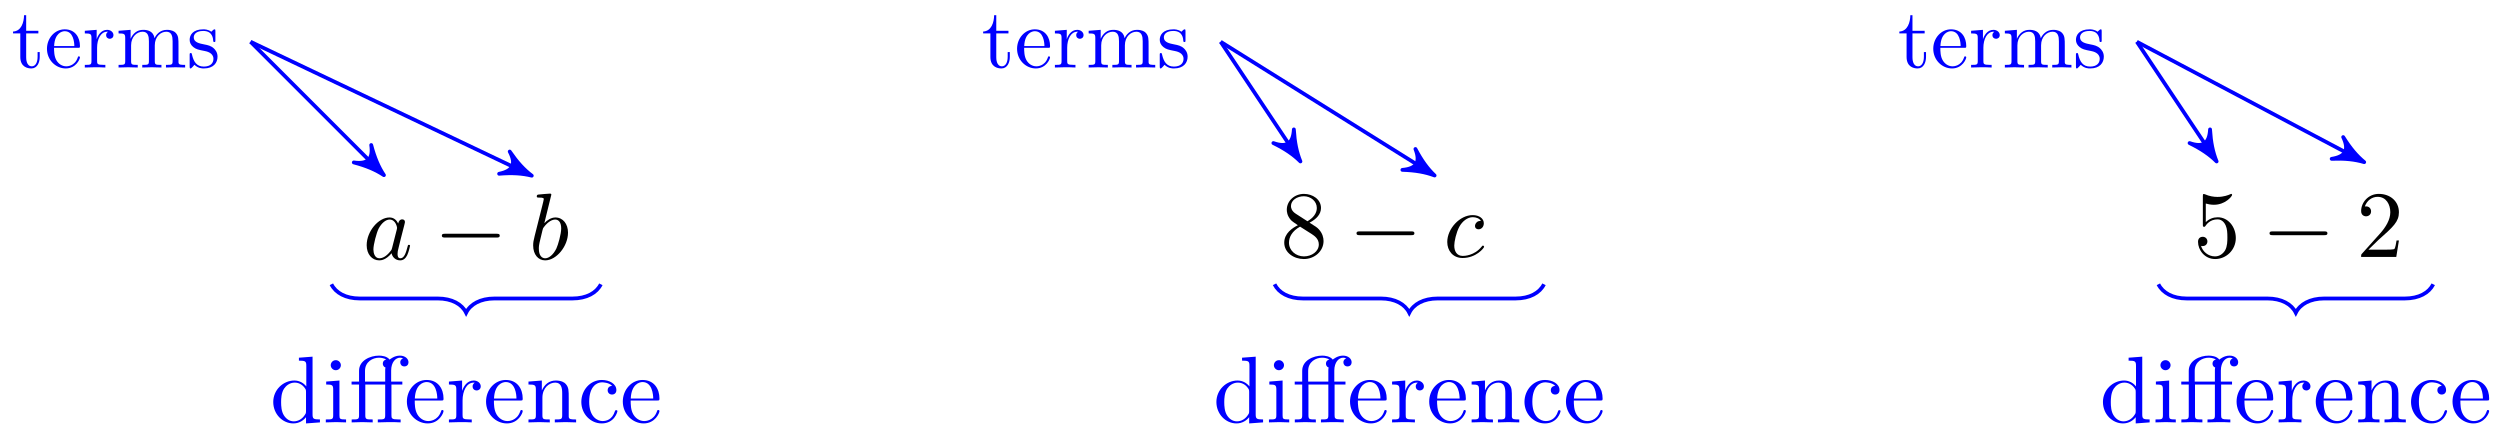
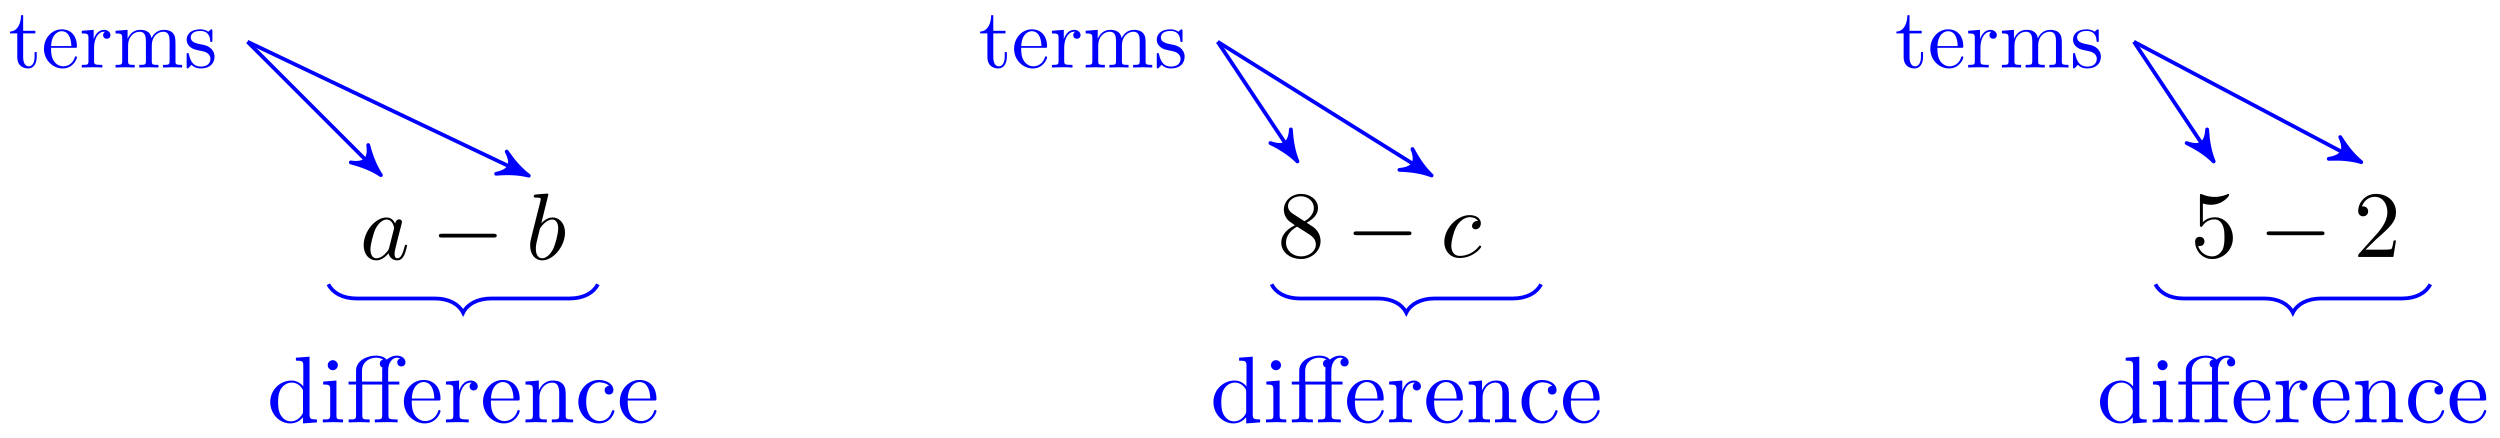
<svg xmlns="http://www.w3.org/2000/svg" xmlns:xlink="http://www.w3.org/1999/xlink" version="1.1" width="263" height="46" viewBox="0 0 263 46">
  <defs>
    <path id="font_1_1" d="M.373 .378C.355 .415 .326 .442 .281 .442 .164 .442 .04 .295 .04 .149 .04 .055 .095-.011 .173-.011 .193-.011 .243-.007 .303 .064 .311 .022 .346-.011 .394-.011 .429-.011 .452 .012 .468 .044 .485 .08 .498 .141 .498 .143 .498 .153 .489 .153 .486 .153 .476 .153 .475 .149 .472 .135 .455 .07 .437 .011 .396 .011 .369 .011 .366 .037 .366 .057 .366 .079 .368 .087 .379 .131 .39 .173 .392 .183 .401 .221L.437 .361C.444 .389 .444 .391 .444 .395 .444 .412 .432 .422 .415 .422 .391 .422 .376 .4 .373 .378M.308 .119C.303 .101 .303 .099 .288 .082 .244 .027 .203 .011 .175 .011 .125 .011 .111 .066 .111 .105 .111 .155 .143 .278 .166 .324 .197 .383 .242 .42 .282 .42 .347 .42 .361 .338 .361 .332 .361 .326 .359 .32 .358 .315L.308 .119Z" />
    <path id="font_2_1" d="M.659 .23C.676 .23 .694 .23 .694 .25 .694 .27 .676 .27 .659 .27H.118C.101 .27 .083 .27 .083 .25 .083 .23 .101 .23 .118 .23H.659Z" />
    <path id="font_1_2" d="M.239 .683C.239 .684 .239 .694 .226 .694 .203 .694 .13 .686 .104 .684 .096 .683 .085 .682 .085 .664 .085 .652 .094 .652 .109 .652 .157 .652 .159 .645 .159 .635 .159 .628 .15 .594 .145 .573L.063 .247C.051 .197 .047 .181 .047 .146 .047 .051 .1-.011 .174-.011 .292-.011 .415 .138 .415 .282 .415 .373 .362 .442 .282 .442 .236 .442 .195 .413 .165 .382L.239 .683M.145 .305C.151 .327 .151 .329 .16 .34 .209 .405 .254 .42 .28 .42 .316 .42 .343 .39 .343 .326 .343 .267 .31 .152 .292 .114 .259 .047 .213 .011 .174 .011 .14 .011 .107 .038 .107 .112 .107 .131 .107 .15 .123 .213L.145 .305Z" />
    <path id="font_3_105" d="M.332 .124V.181H.307V.126C.307 .052 .277 .014 .24 .014 .173 .014 .173 .105 .173 .122V.4H.316V.431H.173V.614H.148C.147 .532 .117 .426 .019 .422V.4H.104V.124C.104 .001 .197-.011 .233-.011 .304-.011 .332 .06 .332 .124V.124Z" />
    <path id="font_3_50" d="M.415 .119C.415 .129 .407 .131 .402 .131 .393 .131 .391 .125 .389 .117 .354 .014 .264 .014 .254 .014 .204 .014 .164 .044 .141 .081 .111 .129 .111 .195 .111 .231H.39C.412 .231 .415 .231 .415 .252 .415 .351 .361 .448 .236 .448 .12 .448 .028 .345 .028 .22 .028 .086 .133-.011 .248-.011 .37-.011 .415 .1 .415 .119M.349 .252H.112C.118 .401 .202 .426 .236 .426 .339 .426 .349 .291 .349 .252Z" />
    <path id="font_3_96" d="M.364 .381C.364 .413 .333 .442 .29 .442 .217 .442 .181 .375 .167 .332V.442L.028 .431V.4C.098 .4 .106 .393 .106 .344V.076C.106 .031 .095 .031 .028 .031V0L.142 .003C.182 .003 .229 .003 .269 0V.031H.248C.174 .031 .172 .042 .172 .078V.232C.172 .331 .214 .42 .29 .42 .297 .42 .299 .42 .301 .419 .298 .418 .278 .406 .278 .38 .278 .352 .299 .337 .321 .337 .339 .337 .364 .349 .364 .381Z" />
    <path id="font_3_75" d="M.813 0V.031C.761 .031 .736 .031 .735 .061V.252C.735 .338 .735 .369 .704 .405 .69 .422 .657 .442 .599 .442 .515 .442 .471 .382 .454 .344 .44 .431 .366 .442 .321 .442 .248 .442 .201 .399 .173 .337V.442L.032 .431V.4C.102 .4 .11 .393 .11 .344V.076C.11 .031 .099 .031 .032 .031V0L.145 .003 .257 0V.031C.19 .031 .179 .031 .179 .076V.26C.179 .364 .25 .42 .314 .42 .377 .42 .388 .366 .388 .309V.076C.388 .031 .377 .031 .31 .031V0L.423 .003 .535 0V.031C.468 .031 .457 .031 .457 .076V.26C.457 .364 .528 .42 .592 .42 .655 .42 .666 .366 .666 .309V.076C.666 .031 .655 .031 .588 .031V0L.701 .003 .813 0Z" />
    <path id="font_3_98" d="M.36 .128C.36 .181 .33 .211 .318 .223 .285 .255 .246 .263 .204 .271 .148 .282 .081 .295 .081 .353 .081 .388 .107 .429 .193 .429 .303 .429 .308 .339 .31 .308 .311 .299 .322 .299 .322 .299 .335 .299 .335 .304 .335 .323V.424C.335 .441 .335 .448 .324 .448 .319 .448 .317 .448 .304 .436 .301 .432 .291 .423 .287 .42 .249 .448 .208 .448 .193 .448 .071 .448 .033 .381 .033 .325 .033 .29 .049 .262 .076 .24 .108 .214 .136 .208 .208 .194 .23 .19 .312 .174 .312 .102 .312 .051 .277 .011 .199 .011 .115 .011 .079 .068 .06 .153 .057 .166 .056 .17 .046 .17 .033 .17 .033 .163 .033 .145V.013C.033-.004 .033-.011 .044-.011 .049-.011 .05-.01 .069 .009 .071 .011 .071 .013 .089 .032 .133-.01 .178-.011 .199-.011 .314-.011 .36 .056 .36 .128V.128Z" />
    <path id="font_3_47" d="M.527 0V.031C.457 .031 .449 .038 .449 .087V.694L.305 .683V.652C.375 .652 .383 .645 .383 .596V.38C.354 .416 .311 .442 .257 .442 .139 .442 .034 .344 .034 .215 .034 .088 .132-.011 .246-.011 .31-.011 .355 .023 .38 .055V-.011L.527 0M.38 .118C.38 .1 .38 .098 .369 .081 .339 .033 .294 .011 .251 .011 .206 .011 .17 .037 .146 .075 .12 .116 .117 .173 .117 .214 .117 .251 .119 .311 .148 .356 .169 .387 .207 .42 .261 .42 .296 .42 .338 .405 .369 .36 .38 .343 .38 .341 .38 .323V.118Z" />
    <path id="font_3_66" d="M.247 0V.031C.181 .031 .177 .036 .177 .075V.442L.037 .431V.4C.102 .4 .111 .394 .111 .345V.076C.111 .031 .1 .031 .033 .031V0L.143 .003C.178 .003 .213 .001 .247 0M.192 .604C.192 .631 .169 .657 .139 .657 .105 .657 .085 .629 .085 .604 .085 .577 .108 .551 .138 .551 .172 .551 .192 .579 .192 .604Z" />
    <path id="font_3_122" d="M.628 .635C.628 .671 .593 .705 .537 .705 .478 .705 .434 .667 .429 .663 .4 .7 .344 .705 .317 .705 .222 .705 .106 .653 .106 .545V.431H.027V.4H.106V.076C.106 .031 .095 .031 .028 .031V0L.139 .003 .25 0V.031C.183 .031 .172 .031 .172 .076V.4H.382V.076C.382 .031 .371 .031 .304 .031V0L.418 .003C.458 .003 .505 .003 .545 0V.031H.524C.45 .031 .448 .042 .448 .078V.4H.563V.431H.445V.547C.445 .636 .493 .683 .538 .683 .541 .683 .556 .683 .571 .676 .559 .672 .541 .659 .541 .634 .541 .611 .557 .591 .584 .591 .613 .591 .628 .611 .628 .635M.393 .664C.377 .661 .357 .648 .357 .62 .357 .614 .358 .589 .385 .58 .382 .567 .382 .558 .382 .546V.431H.169V.544C.169 .641 .251 .683 .316 .683 .365 .683 .393 .664 .393 .664Z" />
    <path id="font_3_77" d="M.535 0V.031C.483 .031 .458 .031 .457 .061V.252C.457 .338 .457 .369 .426 .405 .412 .422 .379 .442 .321 .442 .248 .442 .201 .399 .173 .337V.442L.032 .431V.4C.102 .4 .11 .393 .11 .344V.076C.11 .031 .099 .031 .032 .031V0L.145 .003 .257 0V.031C.19 .031 .179 .031 .179 .076V.26C.179 .364 .25 .42 .314 .42 .377 .42 .388 .366 .388 .309V.076C.388 .031 .377 .031 .31 .031V0L.423 .003 .535 0Z" />
    <path id="font_3_43" d="M.415 .119C.415 .129 .405 .129 .402 .129 .393 .129 .391 .125 .389 .119 .36 .026 .295 .014 .258 .014 .205 .014 .117 .057 .117 .218 .117 .381 .199 .423 .252 .423 .261 .423 .324 .422 .359 .386 .318 .383 .312 .353 .312 .34 .312 .314 .33 .294 .358 .294 .384 .294 .404 .311 .404 .341 .404 .409 .328 .448 .251 .448 .126 .448 .034 .34 .034 .216 .034 .088 .133-.011 .249-.011 .383-.011 .415 .109 .415 .119Z" />
    <path id="font_4_3" d="M.163 .457C.117 .487 .113 .521 .113 .538 .113 .599 .178 .641 .249 .641 .322 .641 .386 .589 .386 .517 .386 .46 .347 .412 .287 .377L.163 .457M.309 .362C.381 .399 .43 .451 .43 .517 .43 .609 .341 .666 .25 .666 .15 .666 .069 .592 .069 .499 .069 .481 .071 .436 .113 .389 .124 .377 .161 .352 .186 .335 .128 .306 .042 .25 .042 .151 .042 .045 .144-.022 .249-.022 .362-.022 .457 .061 .457 .168 .457 .204 .446 .249 .408 .291 .389 .312 .373 .322 .309 .362M.209 .32 .332 .242C.36 .223 .407 .193 .407 .132 .407 .058 .332 .006 .25 .006 .164 .006 .092 .068 .092 .151 .092 .209 .124 .273 .209 .32Z" />
    <path id="font_1_3" d="M.396 .38C.38 .38 .366 .38 .352 .366 .336 .351 .334 .334 .334 .327 .334 .303 .352 .292 .371 .292 .4 .292 .427 .316 .427 .356 .427 .405 .38 .442 .309 .442 .174 .442 .041 .299 .041 .158 .041 .068 .099-.011 .203-.011 .346-.011 .43 .095 .43 .107 .43 .113 .424 .12 .418 .12 .413 .12 .411 .118 .405 .11 .326 .011 .217 .011 .205 .011 .142 .011 .115 .06 .115 .12 .115 .161 .135 .258 .169 .32 .2 .377 .255 .42 .31 .42 .344 .42 .382 .407 .396 .38Z" />
    <path id="font_4_2" d="M.449 .2C.449 .319 .367 .419 .259 .419 .211 .419 .168 .403 .132 .368V.564C.152 .558 .185 .551 .217 .551 .34 .551 .41 .642 .41 .655 .41 .661 .407 .666 .4 .666 .399 .666 .397 .666 .392 .663 .372 .654 .323 .634 .256 .634 .216 .634 .17 .641 .123 .662 .115 .665 .113 .665 .111 .665 .101 .665 .101 .657 .101 .641V.344C.101 .326 .101 .318 .115 .318 .122 .318 .124 .321 .128 .327 .139 .343 .176 .397 .257 .397 .309 .397 .334 .351 .342 .333 .358 .296 .36 .257 .36 .207 .36 .172 .36 .112 .336 .07 .312 .031 .275 .006 .229 .006 .156 .006 .099 .058 .082 .117 .085 .116 .088 .115 .099 .115 .132 .115 .149 .14 .149 .164 .149 .188 .132 .213 .099 .213 .085 .213 .05 .206 .05 .16 .05 .074 .119-.022 .231-.022 .347-.022 .449 .073 .449 .2Z" />
    <path id="font_4_1" d="M.127 .077 .233 .18C.389 .318 .449 .372 .449 .472 .449 .586 .359 .666 .237 .666 .124 .666 .05 .574 .05 .485 .05 .429 .1 .429 .103 .429 .12 .429 .155 .441 .155 .482 .155 .508 .137 .534 .102 .534 .094 .534 .092 .534 .089 .533 .112 .598 .166 .635 .224 .635 .315 .635 .358 .554 .358 .472 .358 .392 .308 .313 .253 .251L.061 .037C.05 .026 .05 .024 .05 0H.421L.449 .174H.424C.419 .144 .412 .1 .402 .085 .395 .077 .329 .077 .307 .077H.127Z" />
  </defs>
-   <use data-text="a" xlink:href="#font_1_1" transform="matrix(9.963098,0,0,-9.9626,38.17632,27.281)" />
-   <use data-text="−" xlink:href="#font_2_1" transform="matrix(9.963098,0,0,-9.9626,45.65668,27.281)" />
-   <use data-text="b" xlink:href="#font_1_2" transform="matrix(9.963098,0,0,-9.9626,55.62018,27.281)" />
-   <path transform="matrix(1.00005,0,0,-1,49.03586,24.237)" stroke-width=".399" stroke-linecap="butt" stroke-miterlimit="10" stroke-linejoin="miter" fill="none" stroke="#0000ff" d="M6.187 6.098-22.678 19.843" />
-   <path transform="matrix(.9028651,.4299,.4299215,-.90282,55.22341,18.13945)" d="M.797 0C-.199 .199-1.196 .598-2.391 1.295-1.196 .399-1.196-.399-2.391-1.295-1.196-.598-.199-.199 .797 0Z" fill="#0000ff" />
-   <path transform="matrix(.9028651,.4299,.4299215,-.90282,55.22341,18.13945)" stroke-width=".399" stroke-linecap="butt" stroke-linejoin="round" fill="none" stroke="#0000ff" d="M.797 0C-.199 .199-1.196 .598-2.391 1.295-1.196 .399-1.196-.399-2.391-1.295-1.196-.598-.199-.199 .797 0Z" />
-   <use data-text="t" xlink:href="#font_3_105" transform="matrix(8.966787,0,0,-8.966339,1.202164,7.1023)" fill="#0000ff" />
-   <use data-text="e" xlink:href="#font_3_50" transform="matrix(8.966787,0,0,-8.966339,4.690247,7.1023)" fill="#0000ff" />
-   <use data-text="r" xlink:href="#font_3_96" transform="matrix(8.966787,0,0,-8.966339,8.671509,7.1023)" fill="#0000ff" />
-   <use data-text="m" xlink:href="#font_3_75" transform="matrix(8.966787,0,0,-8.966339,12.18648,7.1023)" fill="#0000ff" />
-   <use data-text="s" xlink:href="#font_3_98" transform="matrix(8.966787,0,0,-8.966339,19.65582,7.1023)" fill="#0000ff" />
-   <path transform="matrix(1.00005,0,0,-1,49.03586,24.237)" stroke-width=".399" stroke-linecap="butt" stroke-miterlimit="10" stroke-linejoin="miter" fill="none" stroke="#0000ff" d="M-9.209 6.374-22.678 19.843" />
-   <path transform="matrix(.7071353,.7071,.7071353,-.7071,39.82681,17.86327)" d="M.797 0C-.199 .199-1.196 .598-2.391 1.295-1.196 .399-1.196-.399-2.391-1.295-1.196-.598-.199-.199 .797 0Z" fill="#0000ff" />
-   <path transform="matrix(.7071353,.7071,.7071353,-.7071,39.82681,17.86327)" stroke-width=".399" stroke-linecap="butt" stroke-linejoin="round" fill="none" stroke="#0000ff" d="M.797 0C-.199 .199-1.196 .598-2.391 1.295-1.196 .399-1.196-.399-2.391-1.295-1.196-.598-.199-.199 .797 0Z" />
-   <path transform="matrix(1.00005,0,0,-1,49.03586,24.237)" stroke-width=".399" stroke-linecap="butt" stroke-miterlimit="10" stroke-linejoin="miter" fill="none" stroke="#0000ff" d="M14.173-5.669C13.725-6.566 12.679-7.164 11.185-7.164H2.989C1.494-7.164 .448-7.761 0-8.658-.448-7.761-1.494-7.164-2.989-7.164H-11.185C-12.679-7.164-13.725-6.566-14.173-5.669" />
-   <use data-text="d" xlink:href="#font_3_47" transform="matrix(9.963098,0,0,-9.9626,28.40683,44.435)" fill="#0000ff" />
-   <use data-text="i" xlink:href="#font_3_66" transform="matrix(9.963098,0,0,-9.9626,33.94631,44.435)" fill="#0000ff" />
-   <use data-text="f" xlink:href="#font_3_122" transform="matrix(9.963098,0,0,-9.9626,36.71605,44.435)" fill="#0000ff" />
-   <use data-text="e" xlink:href="#font_3_50" transform="matrix(9.963098,0,0,-9.9626,42.52454,44.435)" fill="#0000ff" />
-   <use data-text="r" xlink:href="#font_3_96" transform="matrix(9.963098,0,0,-9.9626,46.94815,44.435)" fill="#0000ff" />
-   <use data-text="e" xlink:href="#font_3_50" transform="matrix(9.963098,0,0,-9.9626,50.85368,44.435)" fill="#0000ff" />
-   <use data-text="n" xlink:href="#font_3_77" transform="matrix(9.963098,0,0,-9.9626,55.27732,44.435)" fill="#0000ff" />
-   <use data-text="c" xlink:href="#font_3_43" transform="matrix(9.963098,0,0,-9.9626,60.81679,44.435)" fill="#0000ff" />
-   <use data-text="e" xlink:href="#font_3_50" transform="matrix(9.963098,0,0,-9.9626,65.2404,44.435)" fill="#0000ff" />
-   <use data-text="8" xlink:href="#font_4_3" transform="matrix(9.963098,0,0,-9.9626,134.6841,27.032)" />
-   <use data-text="−" xlink:href="#font_2_1" transform="matrix(9.963098,0,0,-9.9626,141.8795,27.032)" />
-   <use data-text="c" xlink:href="#font_1_3" transform="matrix(9.963098,0,0,-9.9626,151.843,27.032)" />
-   <path transform="matrix(1.00005,0,0,-1,49.03586,24.237)" stroke-width=".399" stroke-linecap="butt" stroke-miterlimit="10" stroke-linejoin="miter" fill="none" stroke="#0000ff" d="M101.204 6.197 79.371 19.843" />
-   <path transform="matrix(.8480324,.52998,.5300065,-.84799,150.2448,18.03973)" d="M.797 0C-.199 .199-1.196 .598-2.391 1.295-1.196 .399-1.196-.399-2.391-1.295-1.196-.598-.199-.199 .797 0Z" fill="#0000ff" />
-   <path transform="matrix(.8480324,.52998,.5300065,-.84799,150.2448,18.03973)" stroke-width=".399" stroke-linecap="butt" stroke-linejoin="round" fill="none" stroke="#0000ff" d="M.797 0C-.199 .199-1.196 .598-2.391 1.295-1.196 .399-1.196-.399-2.391-1.295-1.196-.598-.199-.199 .797 0Z" />
-   <use data-text="t" xlink:href="#font_3_105" transform="matrix(8.966787,0,0,-8.966339,103.2563,7.1023)" fill="#0000ff" />
-   <use data-text="e" xlink:href="#font_3_50" transform="matrix(8.966787,0,0,-8.966339,106.7443,7.1023)" fill="#0000ff" />
-   <use data-text="r" xlink:href="#font_3_96" transform="matrix(8.966787,0,0,-8.966339,110.7256,7.1023)" fill="#0000ff" />
-   <use data-text="m" xlink:href="#font_3_75" transform="matrix(8.966787,0,0,-8.966339,114.2406,7.1023)" fill="#0000ff" />
-   <use data-text="s" xlink:href="#font_3_98" transform="matrix(8.966787,0,0,-8.966339,121.7099,7.1023)" fill="#0000ff" />
-   <path transform="matrix(1.00005,0,0,-1,49.03586,24.237)" stroke-width=".399" stroke-linecap="butt" stroke-miterlimit="10" stroke-linejoin="miter" fill="none" stroke="#0000ff" d="M87.323 7.916 79.371 19.843" />
-   <path transform="matrix(.5547177,.832,.8320416,-.55469,136.3629,16.32143)" d="M.797 0C-.199 .199-1.196 .598-2.391 1.295-1.196 .399-1.196-.399-2.391-1.295-1.196-.598-.199-.199 .797 0Z" fill="#0000ff" />
-   <path transform="matrix(.5547177,.832,.8320416,-.55469,136.3629,16.32143)" stroke-width=".399" stroke-linecap="butt" stroke-linejoin="round" fill="none" stroke="#0000ff" d="M.797 0C-.199 .199-1.196 .598-2.391 1.295-1.196 .399-1.196-.399-2.391-1.295-1.196-.598-.199-.199 .797 0Z" />
-   <path transform="matrix(1.00005,0,0,-1,49.03586,24.237)" stroke-width=".399" stroke-linecap="butt" stroke-miterlimit="10" stroke-linejoin="miter" fill="none" stroke="#0000ff" d="M113.387-5.669C112.939-6.566 111.893-7.164 110.398-7.164H102.203C100.708-7.164 99.662-7.761 99.214-8.658 98.766-7.761 97.719-7.164 96.225-7.164H88.029C86.535-7.164 85.489-6.566 85.04-5.669" />
-   <use data-text="d" xlink:href="#font_3_47" transform="matrix(9.963098,0,0,-9.9626,127.6258,44.435)" fill="#0000ff" />
-   <use data-text="i" xlink:href="#font_3_66" transform="matrix(9.963098,0,0,-9.9626,133.1653,44.435)" fill="#0000ff" />
-   <use data-text="f" xlink:href="#font_3_122" transform="matrix(9.963098,0,0,-9.9626,135.935,44.435)" fill="#0000ff" />
-   <use data-text="e" xlink:href="#font_3_50" transform="matrix(9.963098,0,0,-9.9626,141.7435,44.435)" fill="#0000ff" />
-   <use data-text="r" xlink:href="#font_3_96" transform="matrix(9.963098,0,0,-9.9626,146.1671,44.435)" fill="#0000ff" />
-   <use data-text="e" xlink:href="#font_3_50" transform="matrix(9.963098,0,0,-9.9626,150.0726,44.435)" fill="#0000ff" />
-   <use data-text="n" xlink:href="#font_3_77" transform="matrix(9.963098,0,0,-9.9626,154.4963,44.435)" fill="#0000ff" />
-   <use data-text="c" xlink:href="#font_3_43" transform="matrix(9.963098,0,0,-9.9626,160.0357,44.435)" fill="#0000ff" />
-   <use data-text="e" xlink:href="#font_3_50" transform="matrix(9.963098,0,0,-9.9626,164.4594,44.435)" fill="#0000ff" />
-   <use data-text="5" xlink:href="#font_4_2" transform="matrix(9.963098,0,0,-9.9626,230.7339,27.032)" />
-   <use data-text="−" xlink:href="#font_2_1" transform="matrix(9.963098,0,0,-9.9626,237.9293,27.032)" />
-   <use data-text="2" xlink:href="#font_4_1" transform="matrix(9.963098,0,0,-9.9626,247.8928,27.032)" />
-   <path transform="matrix(1.00005,0,0,-1,49.03586,24.237)" stroke-width=".399" stroke-linecap="butt" stroke-miterlimit="10" stroke-linejoin="miter" fill="none" stroke="#0000ff" d="M198.965 7.553 175.75 19.843" />
-   <path transform="matrix(.8838142,.46785,.4678734,-.88377,248.0104,16.68422)" d="M.797 0C-.199 .199-1.196 .598-2.391 1.295-1.196 .399-1.196-.399-2.391-1.295-1.196-.598-.199-.199 .797 0Z" fill="#0000ff" />
-   <path transform="matrix(.8838142,.46785,.4678734,-.88377,248.0104,16.68422)" stroke-width=".399" stroke-linecap="butt" stroke-linejoin="round" fill="none" stroke="#0000ff" d="M.797 0C-.199 .199-1.196 .598-2.391 1.295-1.196 .399-1.196-.399-2.391-1.295-1.196-.598-.199-.199 .797 0Z" />
-   <use data-text="t" xlink:href="#font_3_105" transform="matrix(8.966787,0,0,-8.966339,199.6401,7.1023)" fill="#0000ff" />
-   <use data-text="e" xlink:href="#font_3_50" transform="matrix(8.966787,0,0,-8.966339,203.1282,7.1023)" fill="#0000ff" />
-   <use data-text="r" xlink:href="#font_3_96" transform="matrix(8.966787,0,0,-8.966339,207.1094,7.1023)" fill="#0000ff" />
-   <use data-text="m" xlink:href="#font_3_75" transform="matrix(8.966787,0,0,-8.966339,210.6244,7.1023)" fill="#0000ff" />
-   <use data-text="s" xlink:href="#font_3_98" transform="matrix(8.966787,0,0,-8.966339,218.0937,7.1023)" fill="#0000ff" />
-   <path transform="matrix(1.00005,0,0,-1,49.03586,24.237)" stroke-width=".399" stroke-linecap="butt" stroke-miterlimit="10" stroke-linejoin="miter" fill="none" stroke="#0000ff" d="M183.702 7.916 175.75 19.843" />
-   <path transform="matrix(.5547177,.832,.8320416,-.55469,232.7467,16.32143)" d="M.797 0C-.199 .199-1.196 .598-2.391 1.295-1.196 .399-1.196-.399-2.391-1.295-1.196-.598-.199-.199 .797 0Z" fill="#0000ff" />
-   <path transform="matrix(.5547177,.832,.8320416,-.55469,232.7467,16.32143)" stroke-width=".399" stroke-linecap="butt" stroke-linejoin="round" fill="none" stroke="#0000ff" d="M.797 0C-.199 .199-1.196 .598-2.391 1.295-1.196 .399-1.196-.399-2.391-1.295-1.196-.598-.199-.199 .797 0Z" />
-   <path transform="matrix(1.00005,0,0,-1,49.03586,24.237)" stroke-width=".399" stroke-linecap="butt" stroke-miterlimit="10" stroke-linejoin="miter" fill="none" stroke="#0000ff" d="M206.932-5.669C206.483-6.566 205.437-7.164 203.943-7.164H195.464C193.969-7.164 192.923-7.761 192.475-8.658 192.027-7.761 190.98-7.164 189.486-7.164H181.007C179.512-7.164 178.466-6.566 178.018-5.669" />
-   <use data-text="d" xlink:href="#font_3_47" transform="matrix(9.963098,0,0,-9.9626,220.8914,44.435)" fill="#0000ff" />
-   <use data-text="i" xlink:href="#font_3_66" transform="matrix(9.963098,0,0,-9.9626,226.4309,44.435)" fill="#0000ff" />
-   <use data-text="f" xlink:href="#font_3_122" transform="matrix(9.963098,0,0,-9.9626,229.2007,44.435)" fill="#0000ff" />
-   <use data-text="e" xlink:href="#font_3_50" transform="matrix(9.963098,0,0,-9.9626,235.0092,44.435)" fill="#0000ff" />
-   <use data-text="r" xlink:href="#font_3_96" transform="matrix(9.963098,0,0,-9.9626,239.4328,44.435)" fill="#0000ff" />
-   <use data-text="e" xlink:href="#font_3_50" transform="matrix(9.963098,0,0,-9.9626,243.3383,44.435)" fill="#0000ff" />
-   <use data-text="n" xlink:href="#font_3_77" transform="matrix(9.963098,0,0,-9.9626,247.7619,44.435)" fill="#0000ff" />
-   <use data-text="c" xlink:href="#font_3_43" transform="matrix(9.963098,0,0,-9.9626,253.3014,44.435)" fill="#0000ff" />
-   <use data-text="e" xlink:href="#font_3_50" transform="matrix(9.963098,0,0,-9.9626,257.7251,44.435)" fill="#0000ff" />
+   <use data-text="a" xlink:href="#font_1_1" transform="matrix(9.963496,0,0,-9.9626,37.86006,27.281)" />
+   <use data-text="−" xlink:href="#font_2_1" transform="matrix(9.963496,0,0,-9.9626,45.34072,27.281)" />
+   <use data-text="b" xlink:href="#font_1_2" transform="matrix(9.963496,0,0,-9.9626,55.30462,27.281)" />
+   <path transform="matrix(1.00009,0,0,-1,48.72003,24.237)" stroke-width=".399" stroke-linecap="butt" stroke-miterlimit="10" stroke-linejoin="miter" fill="none" stroke="#0000ff" d="M6.187 6.098-22.678 19.843" />
+   <path transform="matrix(.9029013,.4299,.4299387,-.90282,54.90783,18.13945)" d="M.797 0C-.199 .199-1.196 .598-2.391 1.295-1.196 .399-1.196-.399-2.391-1.295-1.196-.598-.199-.199 .797 0Z" fill="#0000ff" />
+   <path transform="matrix(.9029013,.4299,.4299387,-.90282,54.90783,18.13945)" stroke-width=".399" stroke-linecap="butt" stroke-linejoin="round" fill="none" stroke="#0000ff" d="M.797 0C-.199 .199-1.196 .598-2.391 1.295-1.196 .399-1.196-.399-2.391-1.295-1.196-.598-.199-.199 .797 0Z" />
+   <use data-text="t" xlink:href="#font_3_105" transform="matrix(8.967147,0,0,-8.966339,.8852234,7.1023)" fill="#0000ff" />
+   <use data-text="e" xlink:href="#font_3_50" transform="matrix(8.967147,0,0,-8.966339,4.373451,7.1023)" fill="#0000ff" />
+   <use data-text="r" xlink:href="#font_3_96" transform="matrix(8.967147,0,0,-8.966339,8.354866,7.1023)" fill="#0000ff" />
+   <use data-text="m" xlink:href="#font_3_75" transform="matrix(8.967147,0,0,-8.966339,11.86998,7.1023)" fill="#0000ff" />
+   <use data-text="s" xlink:href="#font_3_98" transform="matrix(8.967147,0,0,-8.966339,19.33961,7.1023)" fill="#0000ff" />
+   <path transform="matrix(1.00009,0,0,-1,48.72003,24.237)" stroke-width=".399" stroke-linecap="butt" stroke-miterlimit="10" stroke-linejoin="miter" fill="none" stroke="#0000ff" d="M-9.209 6.374-22.678 19.843" />
+   <path transform="matrix(.7071637,.7071,.7071637,-.7071,39.51061,17.86327)" d="M.797 0C-.199 .199-1.196 .598-2.391 1.295-1.196 .399-1.196-.399-2.391-1.295-1.196-.598-.199-.199 .797 0Z" fill="#0000ff" />
+   <path transform="matrix(.7071637,.7071,.7071637,-.7071,39.51061,17.86327)" stroke-width=".399" stroke-linecap="butt" stroke-linejoin="round" fill="none" stroke="#0000ff" d="M.797 0C-.199 .199-1.196 .598-2.391 1.295-1.196 .399-1.196-.399-2.391-1.295-1.196-.598-.199-.199 .797 0Z" />
+   <path transform="matrix(1.00009,0,0,-1,48.72003,24.237)" stroke-width=".399" stroke-linecap="butt" stroke-miterlimit="10" stroke-linejoin="miter" fill="none" stroke="#0000ff" d="M14.173-5.669C13.725-6.566 12.679-7.164 11.185-7.164H2.989C1.494-7.164 .448-7.761 0-8.658-.448-7.761-1.494-7.164-2.989-7.164H-11.185C-12.679-7.164-13.725-6.566-14.173-5.669" />
+   <use data-text="d" xlink:href="#font_3_47" transform="matrix(9.963496,0,0,-9.9626,28.09018,44.435)" fill="#0000ff" />
+   <use data-text="i" xlink:href="#font_3_66" transform="matrix(9.963496,0,0,-9.9626,33.62987,44.435)" fill="#0000ff" />
+   <use data-text="f" xlink:href="#font_3_122" transform="matrix(9.963496,0,0,-9.9626,36.39974,44.435)" fill="#0000ff" />
+   <use data-text="e" xlink:href="#font_3_50" transform="matrix(9.963496,0,0,-9.9626,42.20845,44.435)" fill="#0000ff" />
+   <use data-text="r" xlink:href="#font_3_96" transform="matrix(9.963496,0,0,-9.9626,46.63225,44.435)" fill="#0000ff" />
+   <use data-text="e" xlink:href="#font_3_50" transform="matrix(9.963496,0,0,-9.9626,50.53793,44.435)" fill="#0000ff" />
+   <use data-text="n" xlink:href="#font_3_77" transform="matrix(9.963496,0,0,-9.9626,54.96173,44.435)" fill="#0000ff" />
+   <use data-text="c" xlink:href="#font_3_43" transform="matrix(9.963496,0,0,-9.9626,60.50144,44.435)" fill="#0000ff" />
+   <use data-text="e" xlink:href="#font_3_50" transform="matrix(9.963496,0,0,-9.9626,64.92523,44.435)" fill="#0000ff" />
+   <use data-text="8" xlink:href="#font_4_3" transform="matrix(9.963496,0,0,-9.9626,134.3717,27.032)" />
+   <use data-text="−" xlink:href="#font_2_1" transform="matrix(9.963496,0,0,-9.9626,141.5684,27.032)" />
+   <use data-text="c" xlink:href="#font_1_3" transform="matrix(9.963496,0,0,-9.9626,151.5313,27.032)" />
+   <path transform="matrix(1.00009,0,0,-1,48.72003,24.237)" stroke-width=".399" stroke-linecap="butt" stroke-miterlimit="10" stroke-linejoin="miter" fill="none" stroke="#0000ff" d="M101.204 6.197 79.371 19.843" />
+   <path transform="matrix(.8480663,.52998,.5300277,-.84799,149.933,18.03973)" d="M.797 0C-.199 .199-1.196 .598-2.391 1.295-1.196 .399-1.196-.399-2.391-1.295-1.196-.598-.199-.199 .797 0Z" fill="#0000ff" />
+   <path transform="matrix(.8480663,.52998,.5300277,-.84799,149.933,18.03973)" stroke-width=".399" stroke-linecap="butt" stroke-linejoin="round" fill="none" stroke="#0000ff" d="M.797 0C-.199 .199-1.196 .598-2.391 1.295-1.196 .399-1.196-.399-2.391-1.295-1.196-.598-.199-.199 .797 0Z" />
+   <use data-text="t" xlink:href="#font_3_105" transform="matrix(8.967147,0,0,-8.966339,102.9424,7.1023)" fill="#0000ff" />
+   <use data-text="e" xlink:href="#font_3_50" transform="matrix(8.967147,0,0,-8.966339,106.4306,7.1023)" fill="#0000ff" />
+   <use data-text="r" xlink:href="#font_3_96" transform="matrix(8.967147,0,0,-8.966339,110.412,7.1023)" fill="#0000ff" />
+   <use data-text="m" xlink:href="#font_3_75" transform="matrix(8.967147,0,0,-8.966339,113.9272,7.1023)" fill="#0000ff" />
+   <use data-text="s" xlink:href="#font_3_98" transform="matrix(8.967147,0,0,-8.966339,121.3968,7.1023)" fill="#0000ff" />
+   <path transform="matrix(1.00009,0,0,-1,48.72003,24.237)" stroke-width=".399" stroke-linecap="butt" stroke-miterlimit="10" stroke-linejoin="miter" fill="none" stroke="#0000ff" d="M87.323 7.916 79.371 19.843" />
+   <path transform="matrix(.55474,.832,.8320749,-.55469,136.0505,16.32143)" d="M.797 0C-.199 .199-1.196 .598-2.391 1.295-1.196 .399-1.196-.399-2.391-1.295-1.196-.598-.199-.199 .797 0Z" fill="#0000ff" />
+   <path transform="matrix(.55474,.832,.8320749,-.55469,136.0505,16.32143)" stroke-width=".399" stroke-linecap="butt" stroke-linejoin="round" fill="none" stroke="#0000ff" d="M.797 0C-.199 .199-1.196 .598-2.391 1.295-1.196 .399-1.196-.399-2.391-1.295-1.196-.598-.199-.199 .797 0Z" />
+   <path transform="matrix(1.00009,0,0,-1,48.72003,24.237)" stroke-width=".399" stroke-linecap="butt" stroke-miterlimit="10" stroke-linejoin="miter" fill="none" stroke="#0000ff" d="M113.387-5.669C112.939-6.566 111.893-7.164 110.398-7.164H102.203C100.708-7.164 99.662-7.761 99.214-8.658 98.766-7.761 97.719-7.164 96.225-7.164H88.029C86.535-7.164 85.489-6.566 85.04-5.669" />
+   <use data-text="d" xlink:href="#font_3_47" transform="matrix(9.963496,0,0,-9.9626,127.3131,44.435)" fill="#0000ff" />
+   <use data-text="i" xlink:href="#font_3_66" transform="matrix(9.963496,0,0,-9.9626,132.8528,44.435)" fill="#0000ff" />
+   <use data-text="f" xlink:href="#font_3_122" transform="matrix(9.963496,0,0,-9.9626,135.6226,44.435)" fill="#0000ff" />
+   <use data-text="e" xlink:href="#font_3_50" transform="matrix(9.963496,0,0,-9.9626,141.4314,44.435)" fill="#0000ff" />
+   <use data-text="r" xlink:href="#font_3_96" transform="matrix(9.963496,0,0,-9.9626,145.8552,44.435)" fill="#0000ff" />
+   <use data-text="e" xlink:href="#font_3_50" transform="matrix(9.963496,0,0,-9.9626,149.7609,44.435)" fill="#0000ff" />
+   <use data-text="n" xlink:href="#font_3_77" transform="matrix(9.963496,0,0,-9.9626,154.1847,44.435)" fill="#0000ff" />
+   <use data-text="c" xlink:href="#font_3_43" transform="matrix(9.963496,0,0,-9.9626,159.7244,44.435)" fill="#0000ff" />
+   <use data-text="e" xlink:href="#font_3_50" transform="matrix(9.963496,0,0,-9.9626,164.1482,44.435)" fill="#0000ff" />
+   <use data-text="5" xlink:href="#font_4_2" transform="matrix(9.963496,0,0,-9.9626,230.4254,27.032)" />
+   <use data-text="−" xlink:href="#font_2_1" transform="matrix(9.963496,0,0,-9.9626,237.622,27.032)" />
+   <use data-text="2" xlink:href="#font_4_1" transform="matrix(9.963496,0,0,-9.9626,247.5849,27.032)" />
+   <path transform="matrix(1.00009,0,0,-1,48.72003,24.237)" stroke-width=".399" stroke-linecap="butt" stroke-miterlimit="10" stroke-linejoin="miter" fill="none" stroke="#0000ff" d="M198.965 7.553 175.75 19.843" />
+   <path transform="matrix(.8838495,.46785,.4678921,-.88377,247.7026,16.68422)" d="M.797 0C-.199 .199-1.196 .598-2.391 1.295-1.196 .399-1.196-.399-2.391-1.295-1.196-.598-.199-.199 .797 0Z" fill="#0000ff" />
+   <path transform="matrix(.8838495,.46785,.4678921,-.88377,247.7026,16.68422)" stroke-width=".399" stroke-linecap="butt" stroke-linejoin="round" fill="none" stroke="#0000ff" d="M.797 0C-.199 .199-1.196 .598-2.391 1.295-1.196 .399-1.196-.399-2.391-1.295-1.196-.598-.199-.199 .797 0Z" />
+   <use data-text="t" xlink:href="#font_3_105" transform="matrix(8.967147,0,0,-8.966339,199.3301,7.1023)" fill="#0000ff" />
+   <use data-text="e" xlink:href="#font_3_50" transform="matrix(8.967147,0,0,-8.966339,202.8183,7.1023)" fill="#0000ff" />
+   <use data-text="r" xlink:href="#font_3_96" transform="matrix(8.967147,0,0,-8.966339,206.7997,7.1023)" fill="#0000ff" />
+   <use data-text="m" xlink:href="#font_3_75" transform="matrix(8.967147,0,0,-8.966339,210.3148,7.1023)" fill="#0000ff" />
+   <use data-text="s" xlink:href="#font_3_98" transform="matrix(8.967147,0,0,-8.966339,217.7845,7.1023)" fill="#0000ff" />
+   <path transform="matrix(1.00009,0,0,-1,48.72003,24.237)" stroke-width=".399" stroke-linecap="butt" stroke-miterlimit="10" stroke-linejoin="miter" fill="none" stroke="#0000ff" d="M183.702 7.916 175.75 19.843" />
+   <path transform="matrix(.55474,.832,.8320749,-.55469,232.4382,16.32143)" d="M.797 0C-.199 .199-1.196 .598-2.391 1.295-1.196 .399-1.196-.399-2.391-1.295-1.196-.598-.199-.199 .797 0Z" fill="#0000ff" />
+   <path transform="matrix(.55474,.832,.8320749,-.55469,232.4382,16.32143)" stroke-width=".399" stroke-linecap="butt" stroke-linejoin="round" fill="none" stroke="#0000ff" d="M.797 0C-.199 .199-1.196 .598-2.391 1.295-1.196 .399-1.196-.399-2.391-1.295-1.196-.598-.199-.199 .797 0Z" />
+   <path transform="matrix(1.00009,0,0,-1,48.72003,24.237)" stroke-width=".399" stroke-linecap="butt" stroke-miterlimit="10" stroke-linejoin="miter" fill="none" stroke="#0000ff" d="M206.932-5.669C206.483-6.566 205.437-7.164 203.943-7.164H195.464C193.969-7.164 192.923-7.761 192.475-8.658 192.027-7.761 190.98-7.164 189.486-7.164H181.007C179.512-7.164 178.466-6.566 178.018-5.669" />
+   <use data-text="d" xlink:href="#font_3_47" transform="matrix(9.963496,0,0,-9.9626,220.5825,44.435)" fill="#0000ff" />
+   <use data-text="i" xlink:href="#font_3_66" transform="matrix(9.963496,0,0,-9.9626,226.1222,44.435)" fill="#0000ff" />
+   <use data-text="f" xlink:href="#font_3_122" transform="matrix(9.963496,0,0,-9.9626,228.8921,44.435)" fill="#0000ff" />
+   <use data-text="e" xlink:href="#font_3_50" transform="matrix(9.963496,0,0,-9.9626,234.7008,44.435)" fill="#0000ff" />
+   <use data-text="r" xlink:href="#font_3_96" transform="matrix(9.963496,0,0,-9.9626,239.1246,44.435)" fill="#0000ff" />
+   <use data-text="e" xlink:href="#font_3_50" transform="matrix(9.963496,0,0,-9.9626,243.0303,44.435)" fill="#0000ff" />
+   <use data-text="n" xlink:href="#font_3_77" transform="matrix(9.963496,0,0,-9.9626,247.4541,44.435)" fill="#0000ff" />
+   <use data-text="c" xlink:href="#font_3_43" transform="matrix(9.963496,0,0,-9.9626,252.9938,44.435)" fill="#0000ff" />
+   <use data-text="e" xlink:href="#font_3_50" transform="matrix(9.963496,0,0,-9.9626,257.4176,44.435)" fill="#0000ff" />
</svg>
